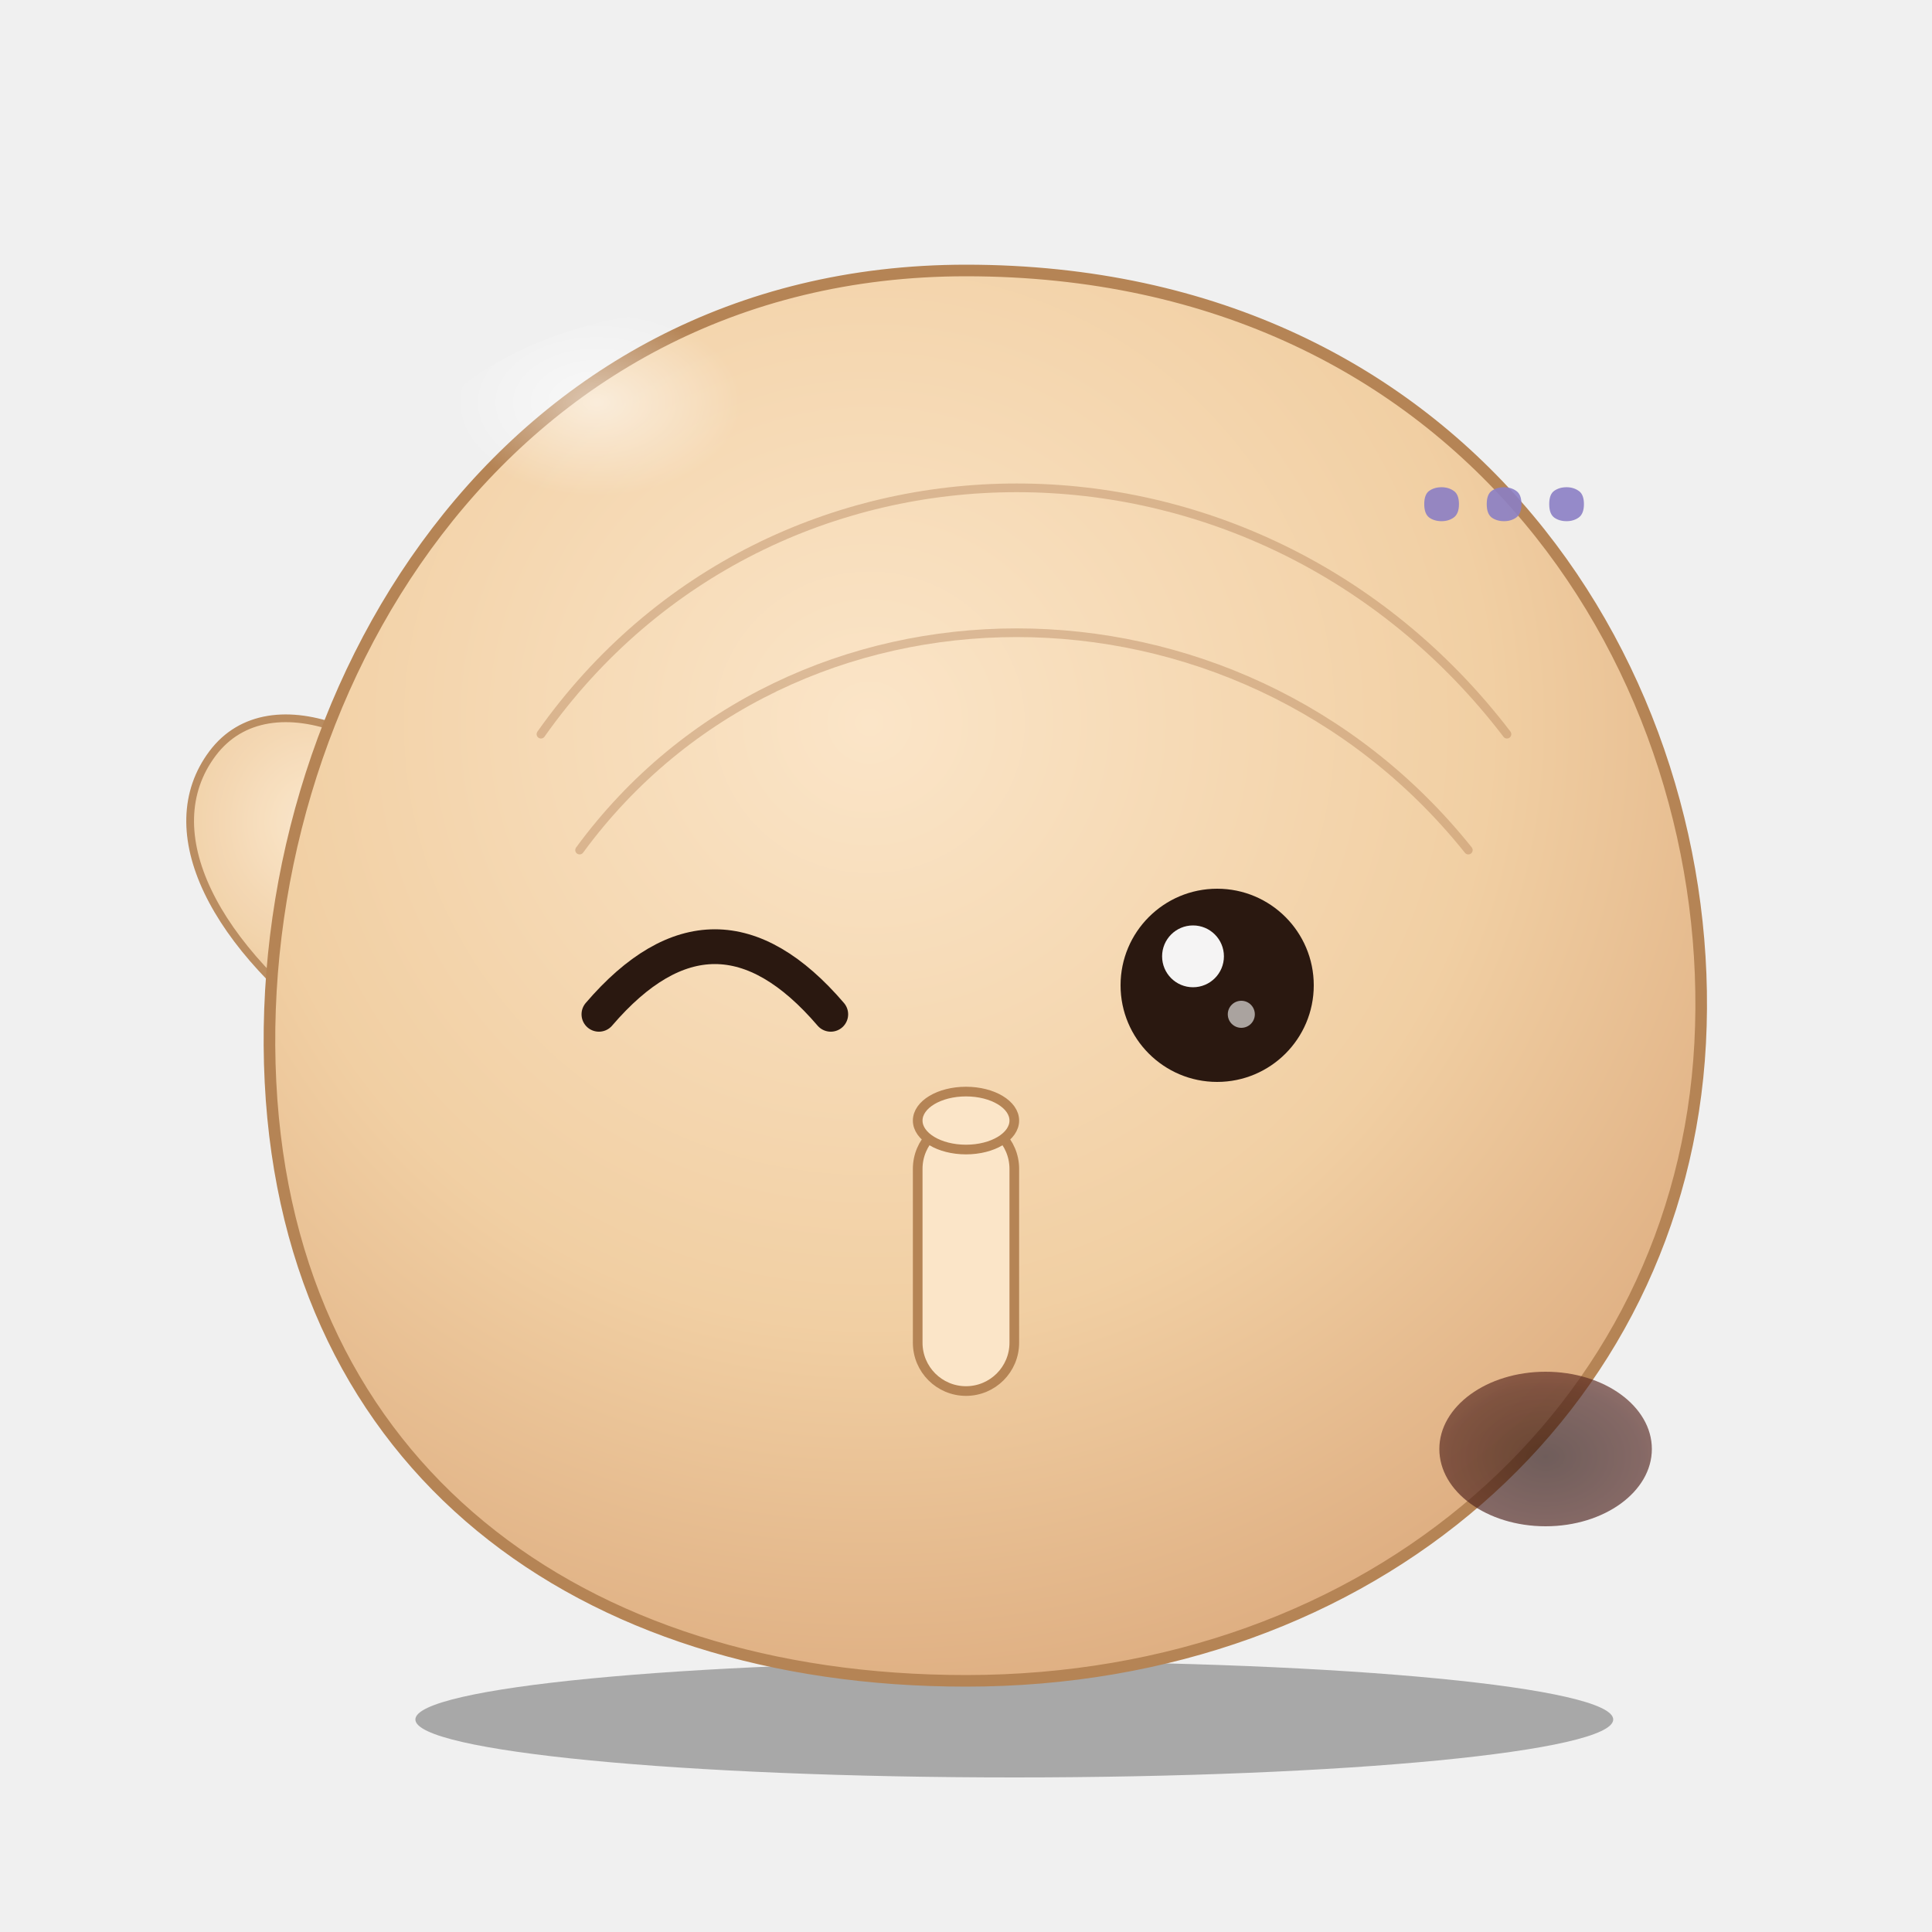
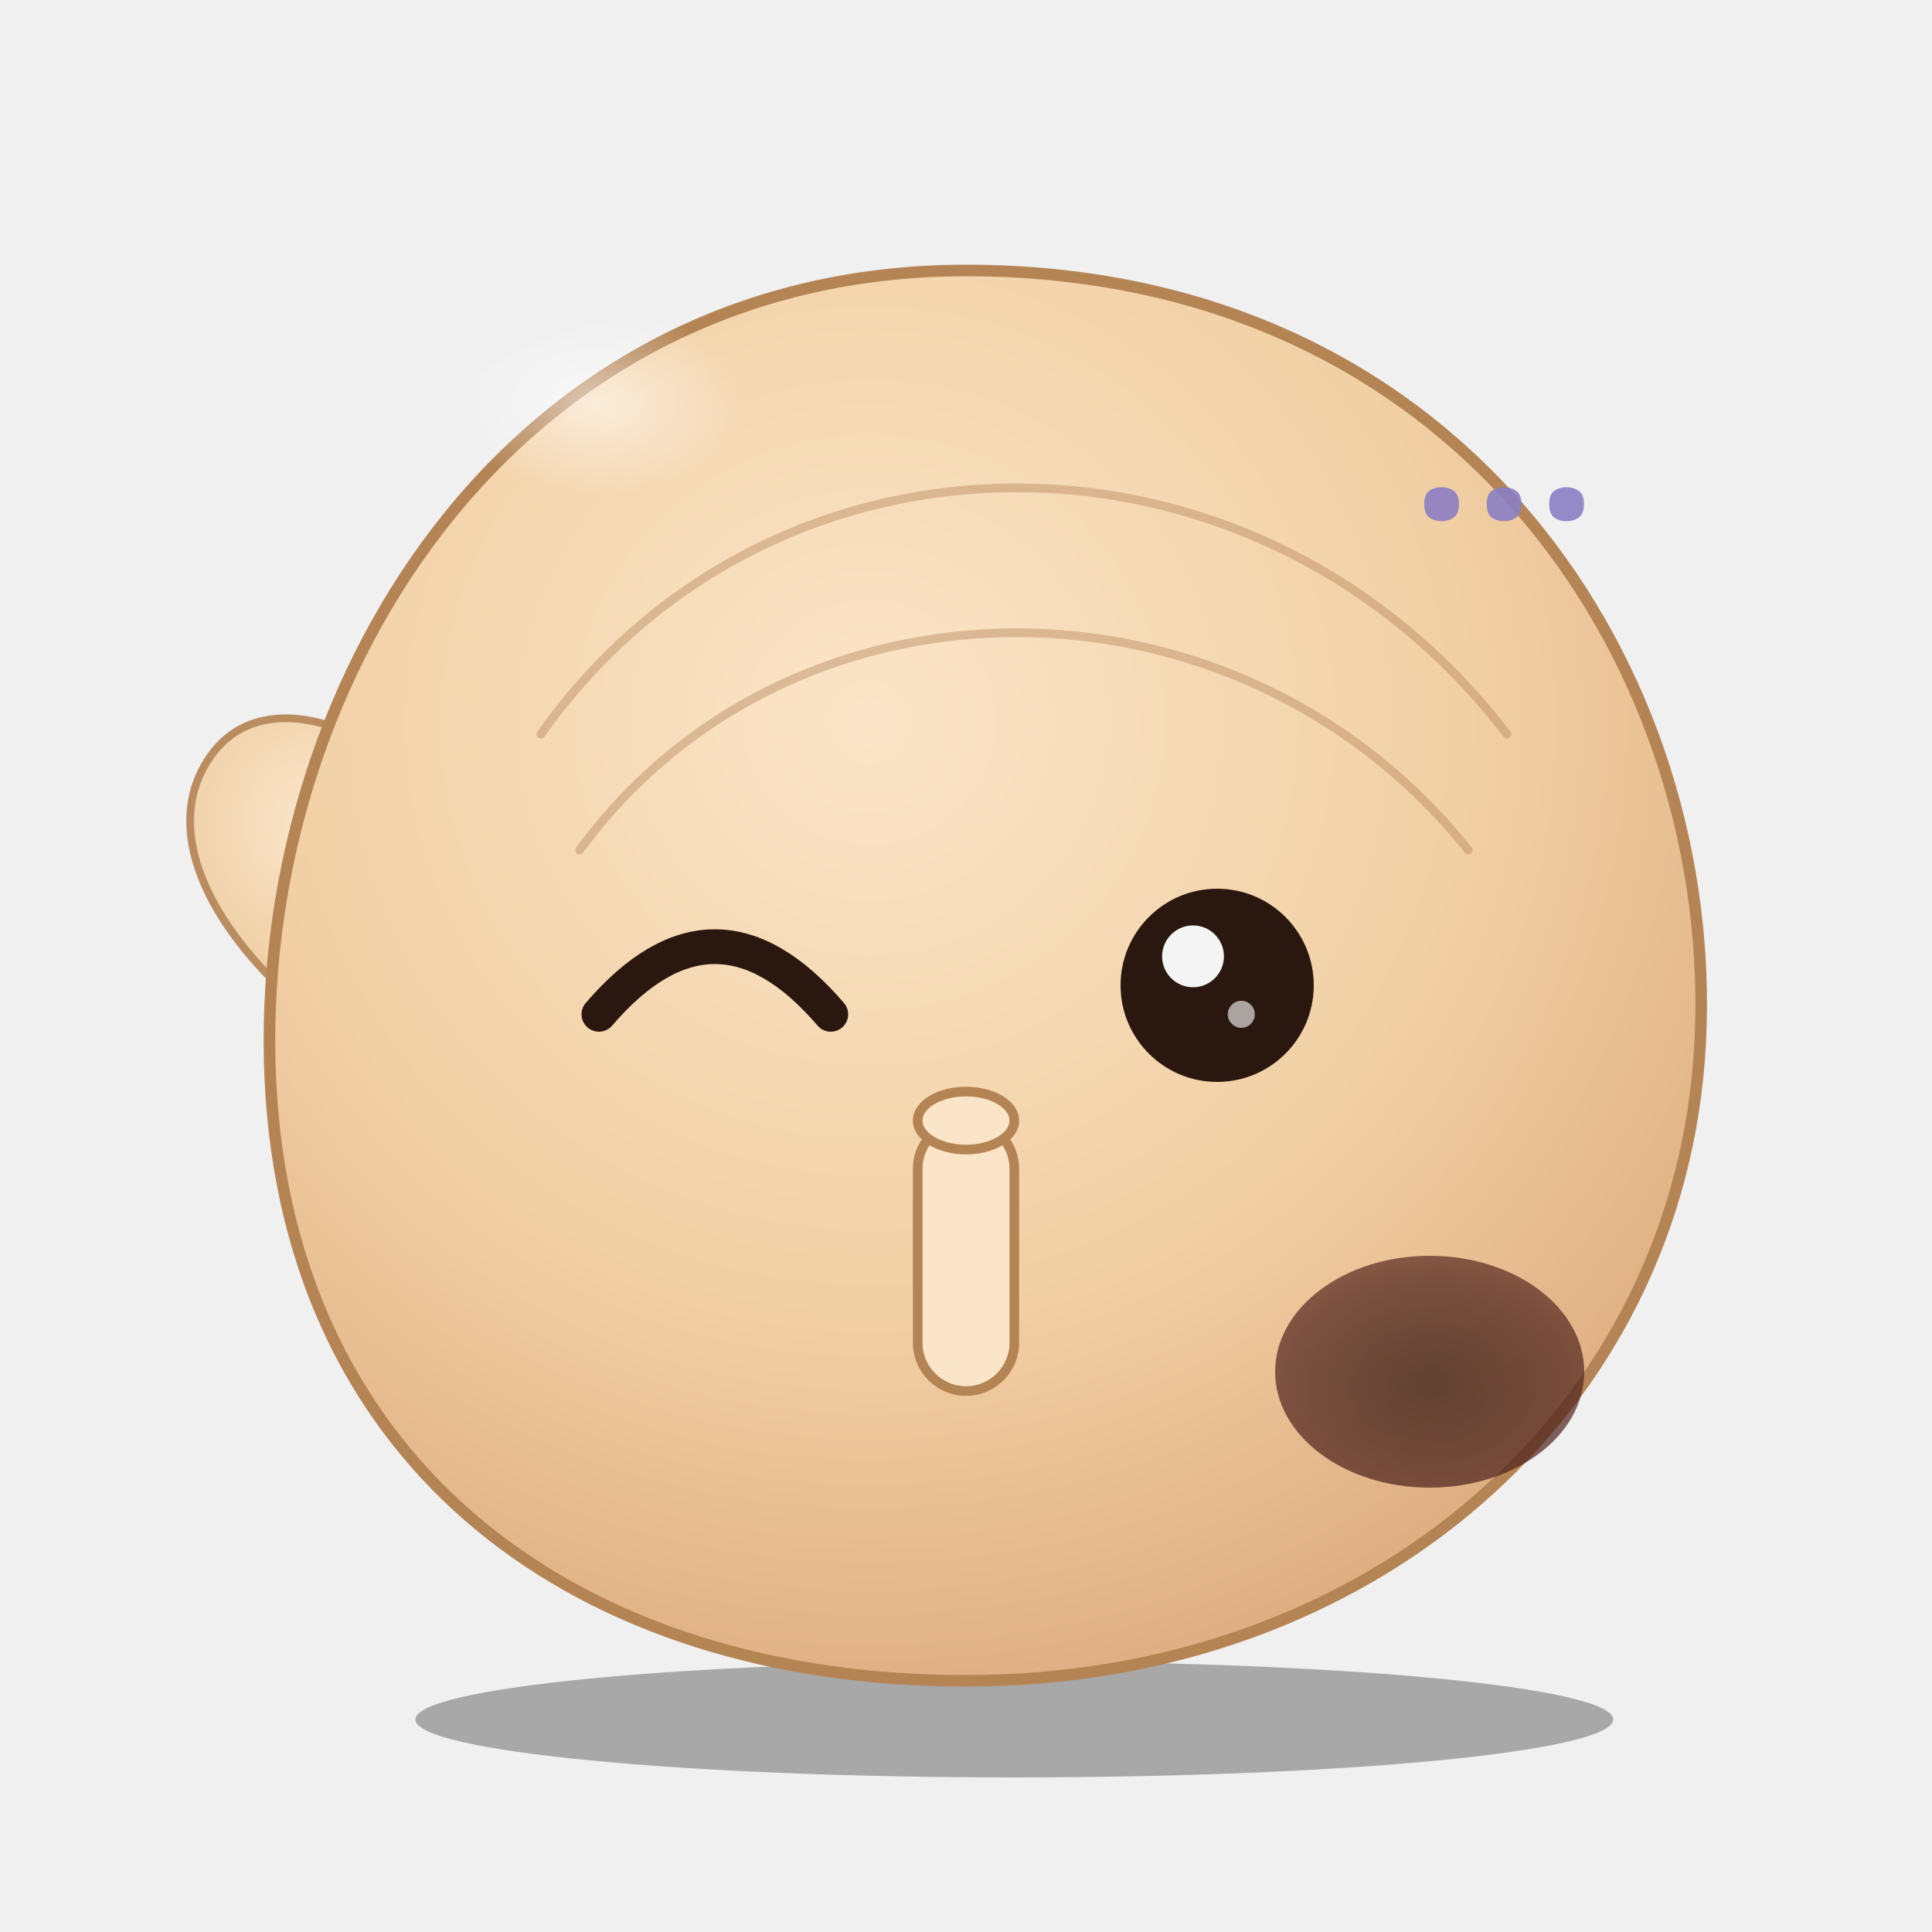
<svg xmlns="http://www.w3.org/2000/svg" viewBox="0 0 200 200" width="200" height="200">
  <defs>
    <radialGradient id="bodyGrad" cx="42%" cy="32%" r="78%">
      <stop offset="0%" stop-color="#fbe5c8" />
      <stop offset="55%" stop-color="#f1cfa3" />
      <stop offset="100%" stop-color="#d9a578" />
    </radialGradient>
    <radialGradient id="apertureGrad" cx="50%" cy="55%" r="55%">
      <stop offset="0%" stop-color="#2a0e0a" />
      <stop offset="80%" stop-color="#4a1f1a" />
      <stop offset="100%" stop-color="#5a2820" />
    </radialGradient>
    <radialGradient id="gleam" cx="32%" cy="22%" r="22%">
      <stop offset="0%" stop-color="#fff" stop-opacity="0.55" />
      <stop offset="100%" stop-color="#fff" stop-opacity="0" />
    </radialGradient>
  </defs>
  <ellipse cx="105" cy="178" rx="62" ry="6" fill="#000" opacity="0.30" />
  <path d="M 36 108 C 22 98, 16 86, 22 78 C 28 70, 42 76, 50 88 Z" fill="url(#bodyGrad)" stroke="#b58455" stroke-width="0.8" opacity="0.92" />
  <path d="M 100 28 C 152 28, 178 70, 176 108 C 174 146, 142 174, 100 174 C 60 174, 30 152, 28 112 C 26 72, 52 28, 100 28 Z" fill="url(#bodyGrad)" stroke="#b58455" stroke-width="1.2" />
  <g fill="none" stroke="#b07e54" stroke-width="0.9" opacity="0.40" stroke-linecap="round">
    <path d="M 56 76  C 80 42, 130 42, 156 76" />
    <path d="M 60 88  C 82 58, 128 58, 152 88" />
  </g>
  <ellipse cx="74" cy="54" rx="34" ry="22" fill="url(#gleam)" />
-   <ellipse cx="160" cy="150" rx="11" ry="8" fill="url(#apertureGrad)" opacity="0.65" />
+   <ellipse cx="148" cy="142" rx="16" ry="12" fill="url(#apertureGrad)" opacity="0.7" />
  <path d="M 62 105 Q 74 91 86 105" fill="none" stroke="#2a1810" stroke-width="3.6" stroke-linecap="round" />
  <circle cx="126" cy="102" r="10" fill="#2a1810" />
  <circle cx="123.5" cy="99" r="3.2" fill="#fff" opacity="0.95" />
  <circle cx="128.5" cy="105" r="1.4" fill="#fff" opacity="0.6" />
  <ellipse cx="100" cy="128" rx="5" ry="4" fill="#3a2418" />
  <g>
    <rect x="95" y="116" width="10" height="28" rx="5" fill="#fbe5c8" stroke="#b58455" stroke-width="1" />
    <ellipse cx="100" cy="116" rx="5" ry="3" fill="#fbe5c8" stroke="#b58455" stroke-width="1" />
  </g>
  <text x="146" y="60" font-family="'Gowun Batang', serif" font-size="22" font-weight="700" fill="#8b7ec4" opacity="0.9">···</text>
</svg>
